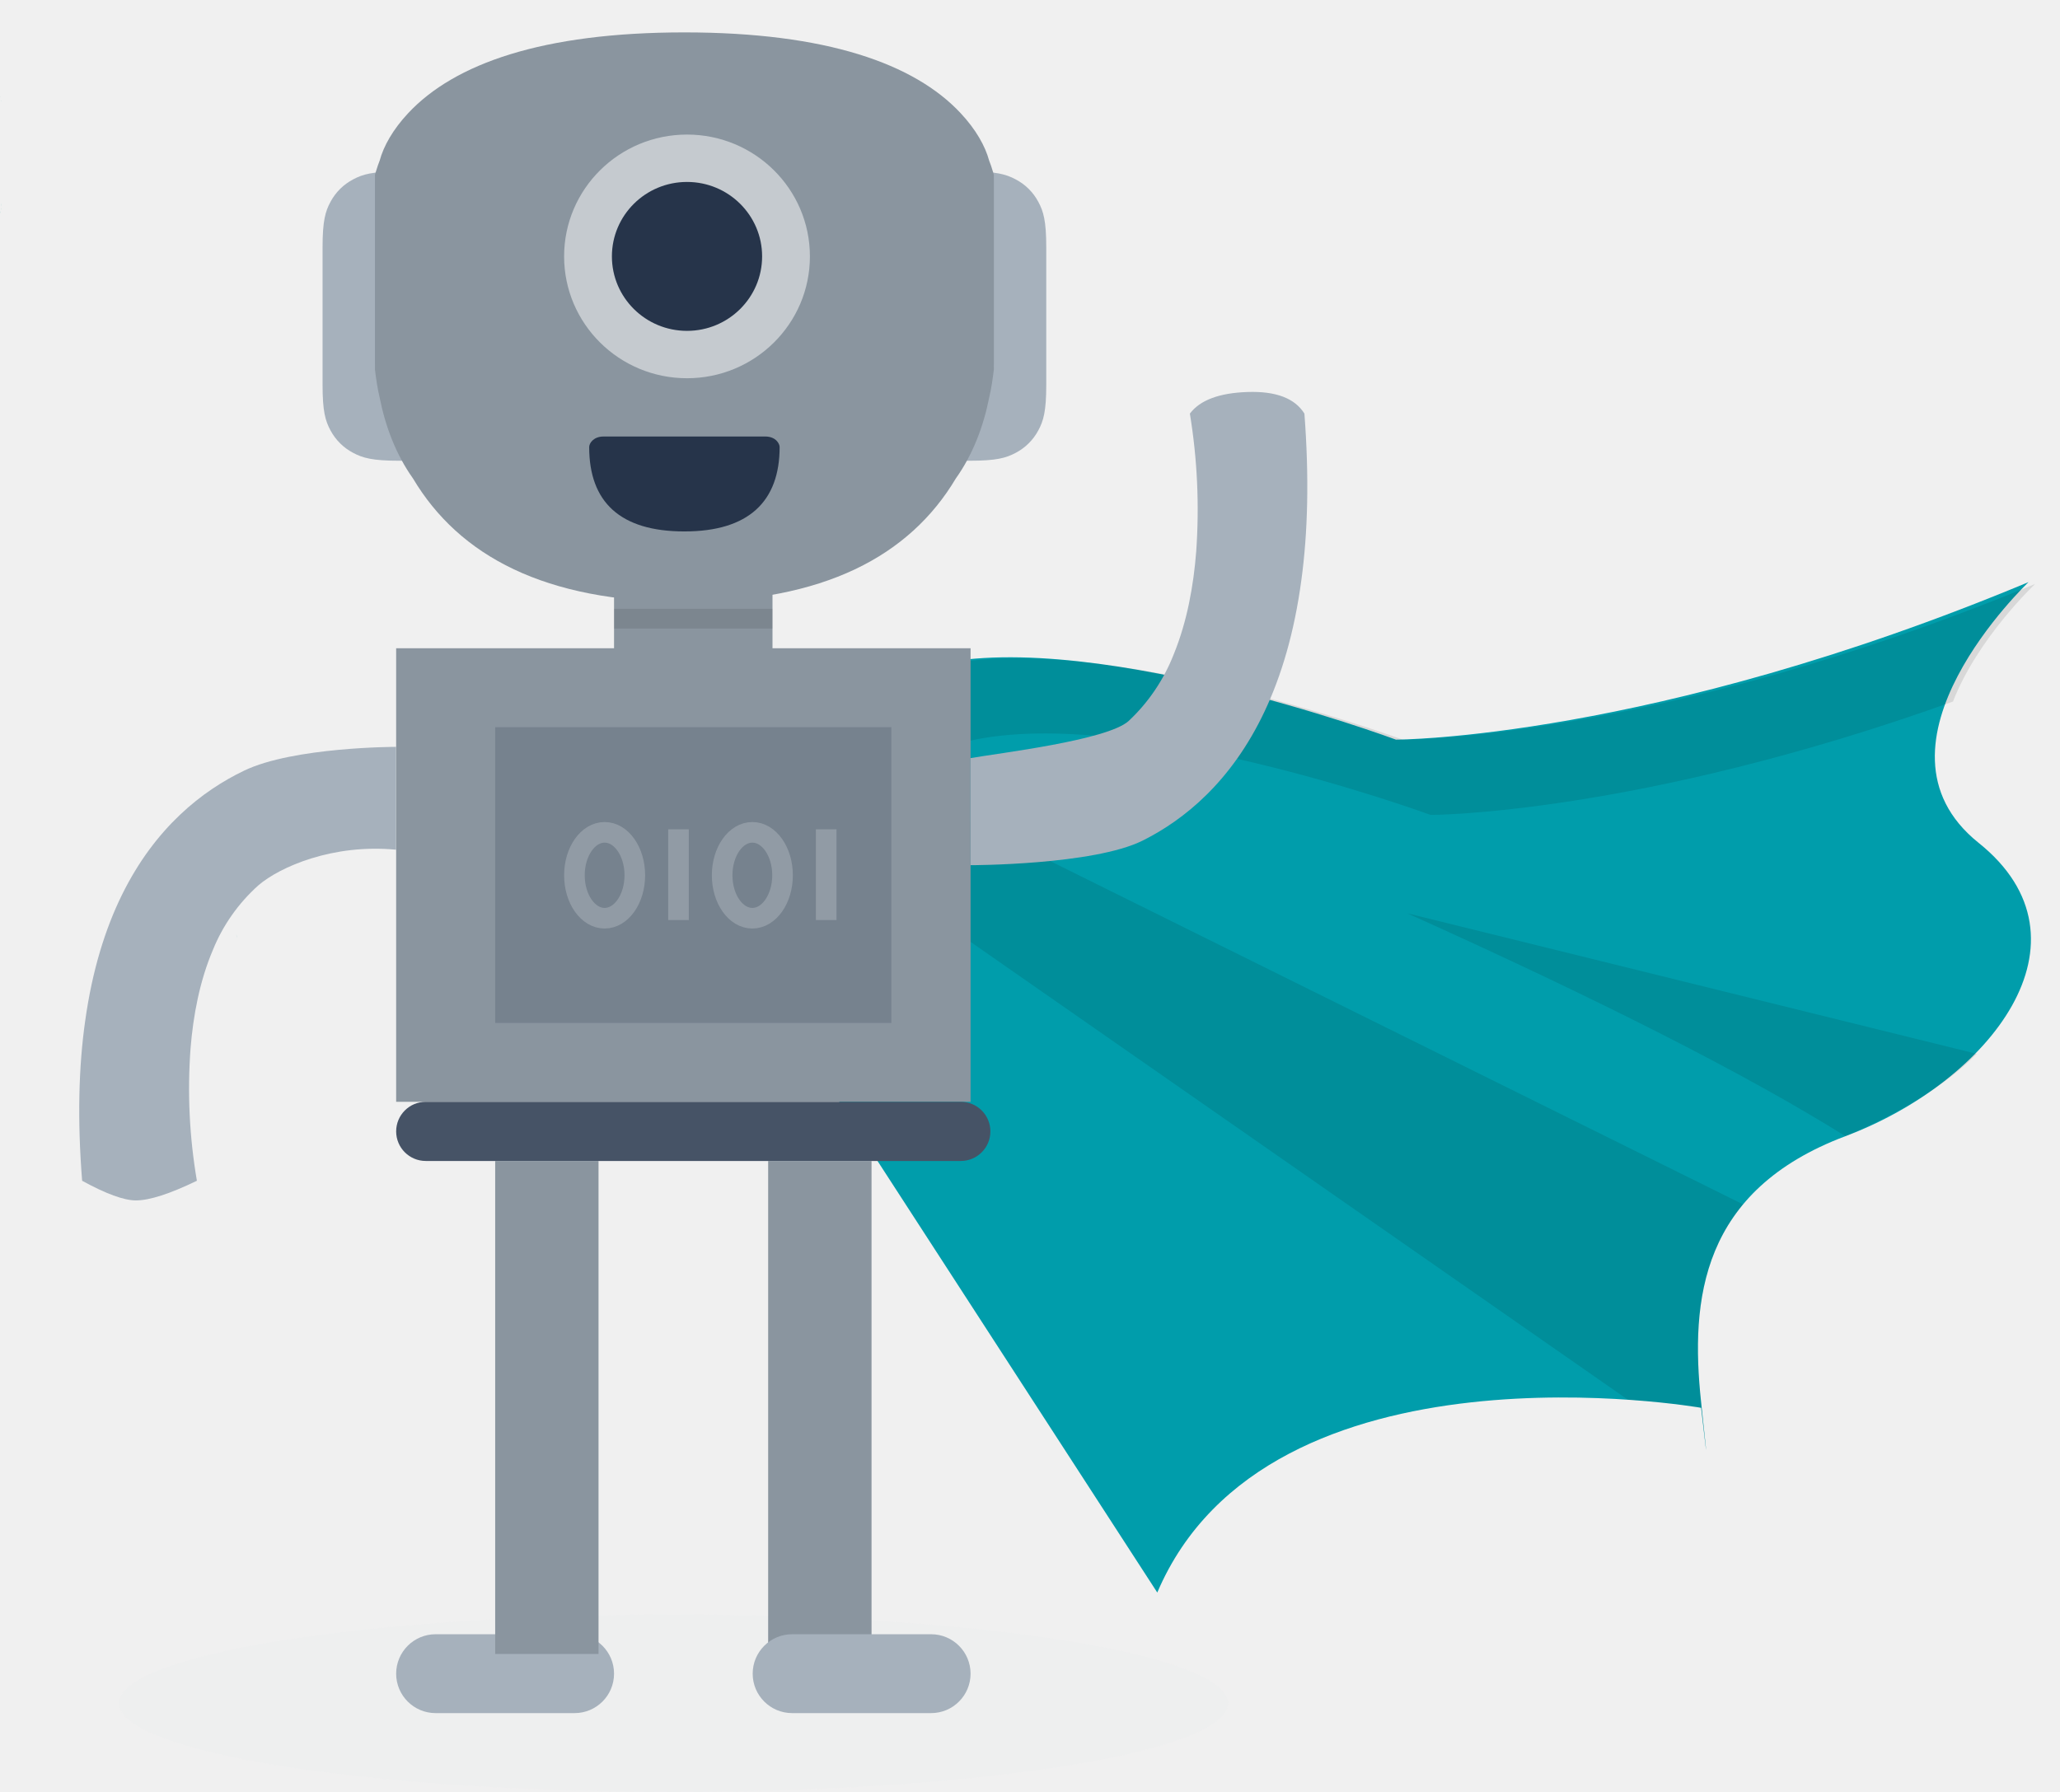
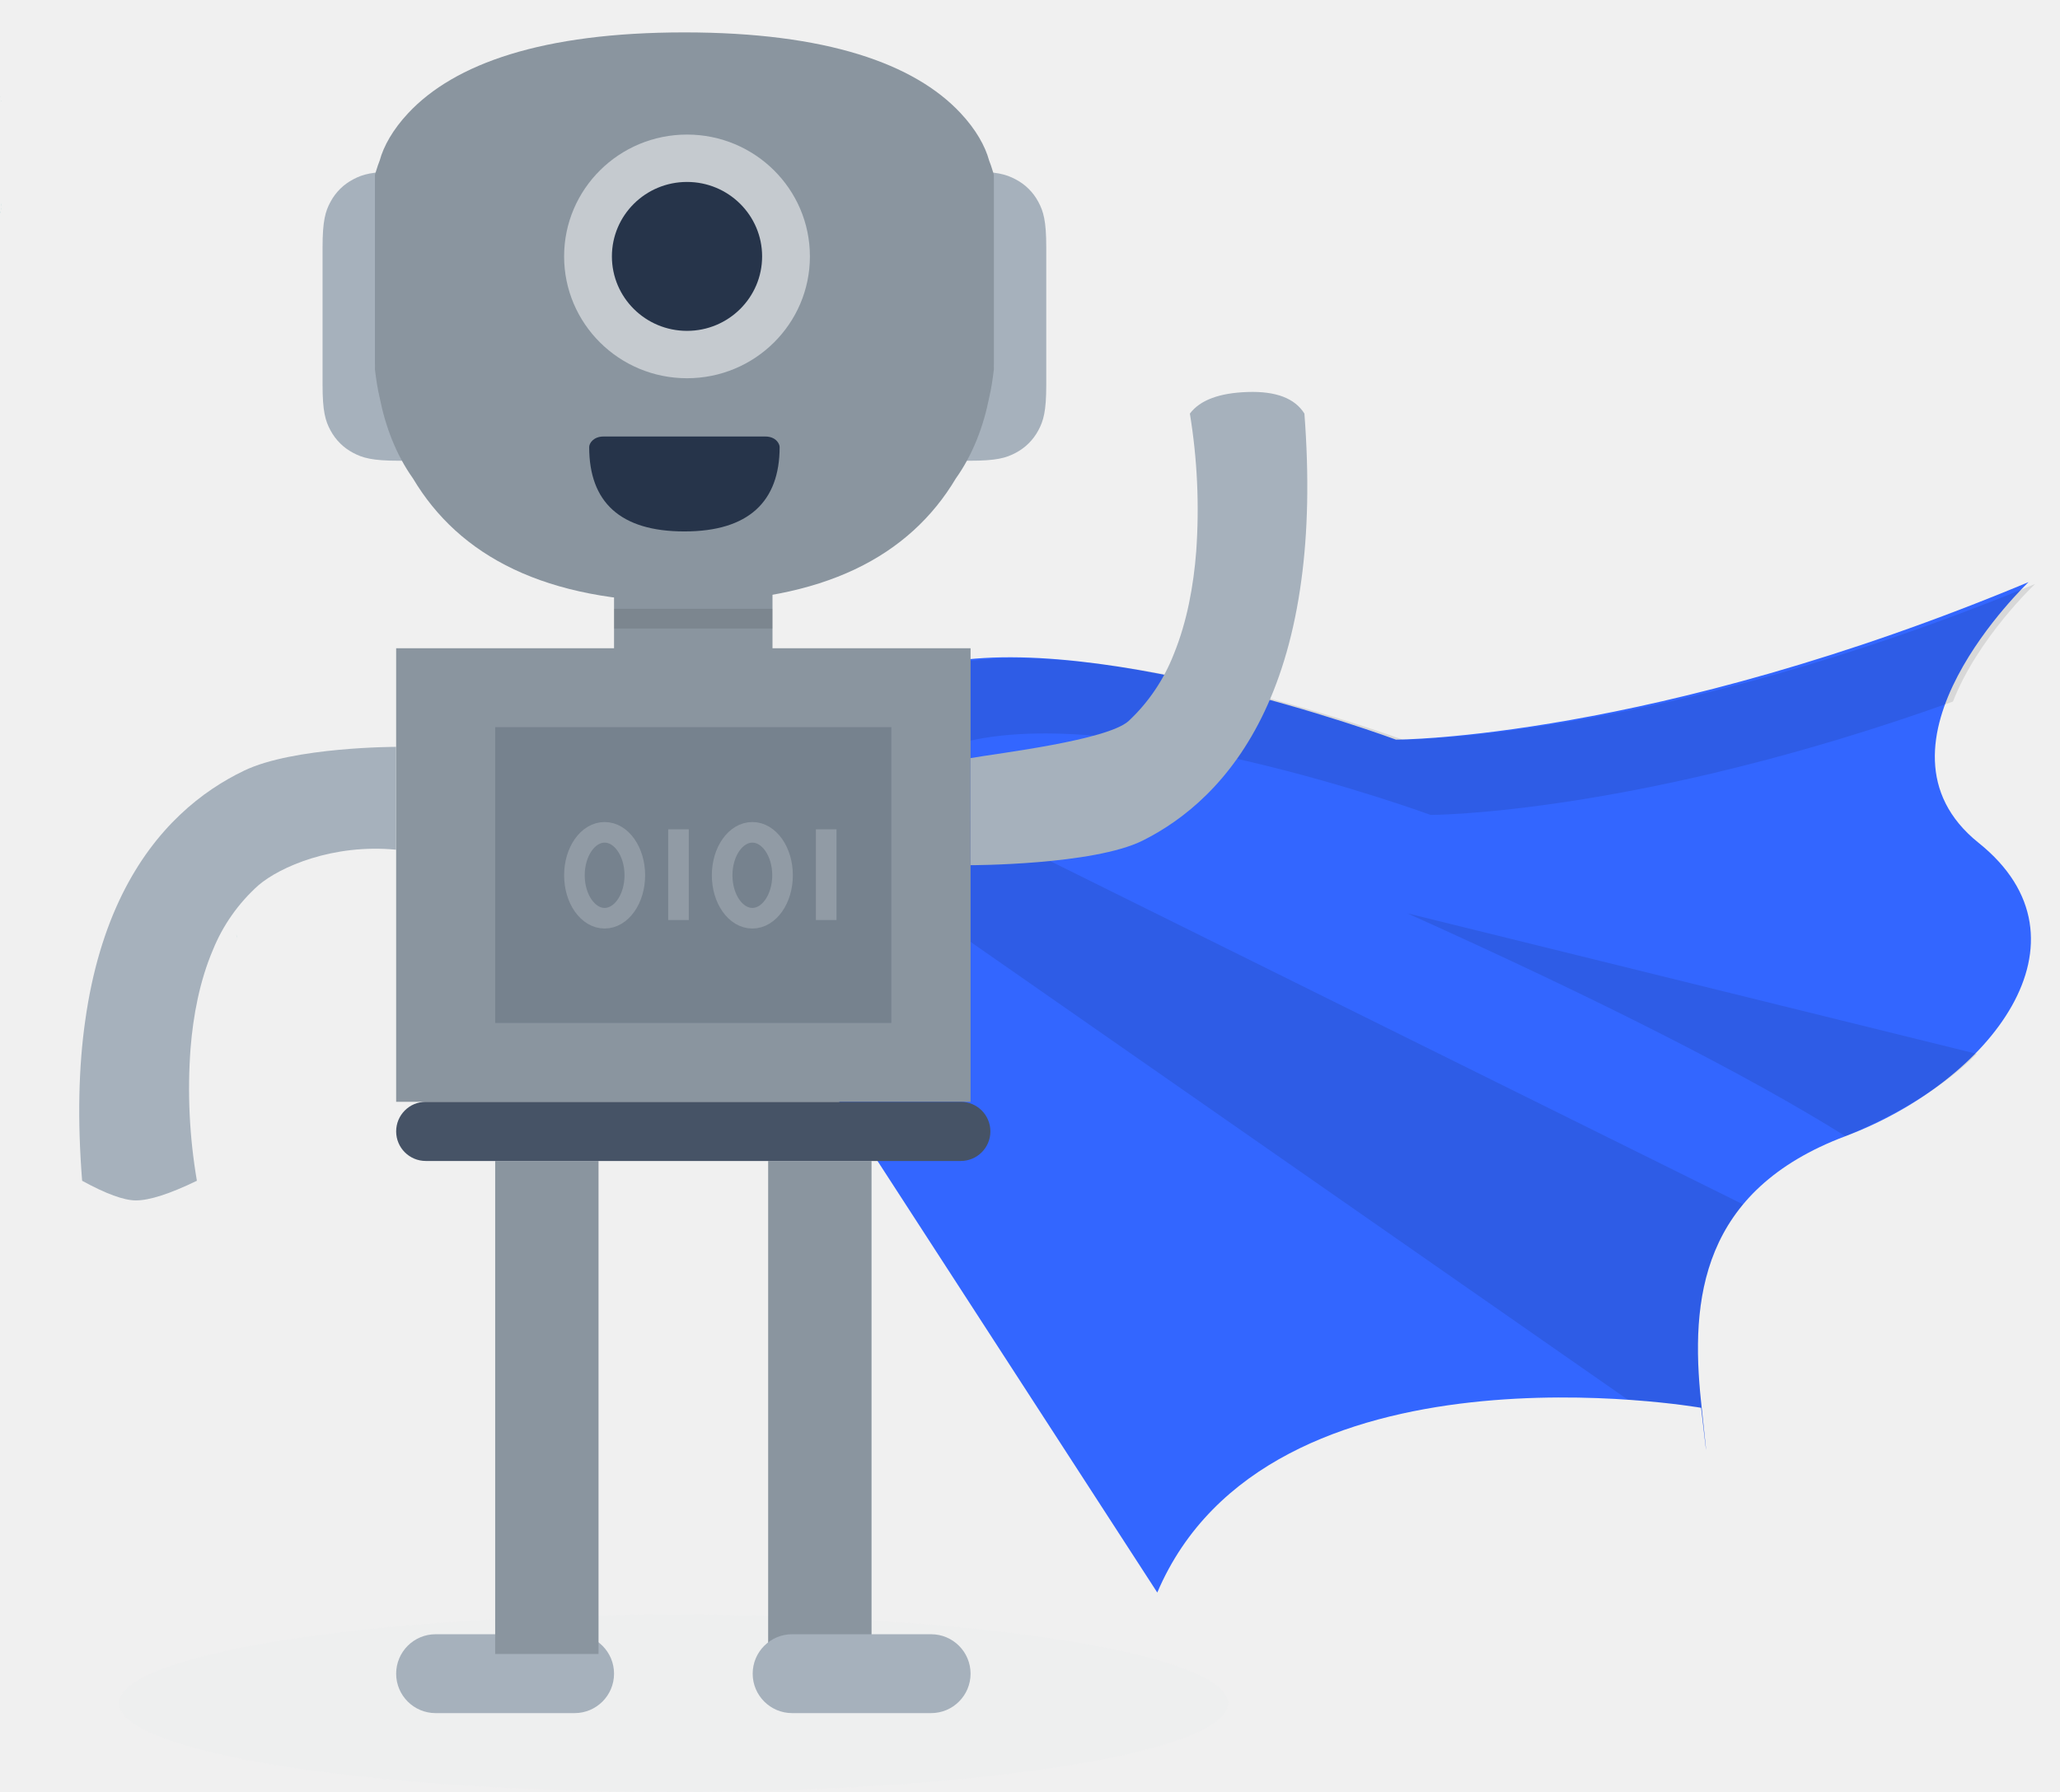
<svg xmlns="http://www.w3.org/2000/svg" xmlns:xlink="http://www.w3.org/1999/xlink" width="100px" height="87px" viewBox="0 0 100 87" version="1.1">
  <defs>
    <path d="M2.779,5.315 C2.779,5.315 8.166,6.897 15.71,4.524 C23.253,2.15 38.877,7.952 38.877,7.952 C38.877,7.952 51.268,7.952 69.586,0.304 C69.586,0.304 61.236,8.216 67.162,12.963 C73.088,17.711 67.701,24.566 60.697,27.204 C53.692,29.841 53.155,35.116 53.692,40.127 C54.231,45.138 53.692,40.391 53.692,40.391 C53.692,40.391 32.681,36.699 27.292,49.36 L0.625,8.216 C0.625,8.216 -0.992,5.052 2.779,5.315 L2.779,5.315 Z" id="path-1" />
    <path d="M0,20.507 C0,20.502 0.003,20.549 0,20.738 C0.042,20.847 0.093,21.082 0.231,21.429 C0.422,22.133 0.874,22.939 1.618,23.733 C3.859,26.129 8.129,27.65 15.023,27.65 C21.917,27.65 26.188,26.129 28.428,23.733 C29.173,22.939 29.624,22.133 29.815,21.429 C29.954,21.082 30.004,20.847 30.046,20.738 C30.043,20.549 30.046,20.502 30.046,20.507 L30.046,11.521 C30.046,11.545 30.04,11.406 30.046,11.291 C29.986,10.803 29.924,10.365 29.815,9.908 C29.541,8.528 29.031,7.163 28.197,5.991 C25.951,2.226 21.785,0 15.023,0 C8.262,0 4.095,2.226 1.849,5.991 C1.016,7.163 0.506,8.528 0.232,9.908 C0.122,10.365 0.06,10.803 0,11.29 C0.006,11.395 0,11.595 0,11.521 L0,20.507 L0,20.507 Z" id="path-3" />
  </defs>
  <g id="Page-1" stroke="none" stroke-width="1" fill="none" fill-rule="evenodd">
    <g id="Automate-1" transform="translate(-611, -529)">
      <g id="Group" transform="translate(611, 529)">
        <g transform="translate(28.84615, 27.64295)">
          <g transform="translate(0.04063, 0.313461)">
-             <g id="prefix__a-link" fill="#009DAB" fill-rule="nonzero">
+             <g id="prefix__a-link" fill="#3366ff" fill-rule="nonzero">
              <path d="M2.779,5.315 C2.779,5.315 8.166,6.897 15.71,4.524 C23.253,2.15 38.877,7.952 38.877,7.952 C38.877,7.952 51.268,7.952 69.586,0.304 C69.586,0.304 61.236,8.216 67.162,12.963 C73.088,17.711 67.701,24.566 60.697,27.204 C53.692,29.841 53.155,35.116 53.692,40.127 C54.231,45.138 53.692,40.391 53.692,40.391 C53.692,40.391 32.681,36.699 27.292,49.36 L0.625,8.216 C0.625,8.216 -0.992,5.052 2.779,5.315 L2.779,5.315 Z" id="prefix__a" />
            </g>
            <g id="Clipped">
              <mask id="mask-2" fill="white">
                <use xlink:href="#path-1" />
              </mask>
              <g id="prefix__a" />
              <polygon id="Path" fill="#000000" fill-rule="nonzero" opacity="0.1" mask="url(#mask-2)" points="-10.808 -2.455 54.981 43.374 58.944 32.109" />
            </g>
          </g>
          <path d="M4.523,9.312 C4.523,9.312 9.908,10.877 17.448,8.53 C24.987,6.183 40.601,11.921 40.601,11.921 C40.601,11.921 50.621,11.921 65.958,6.418 C67.17,3.312 69.949,0.707 69.949,0.707 C51.635,8.269 39.254,8.269 39.254,8.269 C39.254,8.269 23.637,2.532 16.099,4.879 C8.56,7.227 3.175,5.662 3.175,5.662 C-0.595,5.401 1.02,8.531 1.02,8.531 L2.129,10.223 C2.36,9.653 3.004,9.208 4.523,9.312 Z M67.111,23.52 C65.64,25.008 63.516,26.341 60.738,27.518 C55.967,24.537 48.878,20.931 39.471,16.698 L67.112,23.52 L67.111,23.52 Z" id="Shape" fill="#000000" fill-rule="nonzero" opacity="0.1" />
        </g>
        <path d="M0.055,4.871 C0.055,4.892 0.055,4.911 0.065,4.932 L0.055,4.871 L0.055,4.871 Z M0.007,4.666 C0.007,4.687 0.02,4.709 0.025,4.731 C0.02,4.708 0.014,4.687 0.007,4.666 Z M0.03,10.251 C0.03,10.287 0.011,10.323 -8.32667268e-17,10.357 C0.013,10.323 0.021,10.287 0.03,10.251 Z M0.062,10.082 C0.062,10.119 0.051,10.158 0.042,10.195 C0.051,10.158 0.058,10.119 0.062,10.082 L0.062,10.082 Z M11.458,45.322 C11.435,45.251 11.407,45.181 11.375,45.114 C11.407,45.181 11.435,45.251 11.458,45.322 Z M10.489,44.246 C10.565,44.283 10.64,44.324 10.71,44.37 C10.639,44.324 10.565,44.283 10.489,44.246 Z M10.925,44.53 C11.044,44.633 11.149,44.75 11.236,44.876 C11.148,44.749 11.044,44.633 10.925,44.53 Z M10.71,44.374 C10.775,44.416 10.837,44.462 10.895,44.511 C10.837,44.462 10.775,44.416 10.71,44.374 Z M11.358,45.083 C11.328,45.027 11.296,44.974 11.26,44.922 C11.296,44.974 11.328,45.027 11.358,45.083 Z M11.51,45.543 C11.499,45.484 11.486,45.425 11.468,45.367 C11.485,45.425 11.499,45.484 11.51,45.543 Z M11.538,45.833 C11.538,45.756 11.532,45.681 11.521,45.605 C11.532,45.68 11.538,45.756 11.538,45.833 Z M0.079,9.862 C0.079,9.919 0.079,9.975 0.071,10.024 C0.076,9.974 0.079,9.919 0.079,9.862 Z" id="Shape" fill="#009688" fill-rule="nonzero" />
        <polygon id="Path" fill="#8A959F" fill-rule="nonzero" points="29.808 28.6 37.5 28.6 37.5 32.43 29.808 32.43" />
        <g transform="translate(15.38462, 0)">
          <g transform="translate(0.273614, 8.234788)" fill="#A6B1BC" fill-rule="nonzero" id="prefix__c-link">
            <g>
              <path d="M7.875,0.091 C9.166,0.091 9.634,0.224 10.106,0.475 C10.579,0.725 10.949,1.092 11.202,1.561 C11.454,2.029 11.588,2.493 11.588,3.773 L11.588,10.452 C11.588,11.732 11.454,12.196 11.202,12.664 C10.949,13.132 10.579,13.499 10.106,13.75 C9.634,14 9.166,14.134 7.875,14.134 L3.714,14.134 C2.423,14.134 1.954,14 1.482,13.75 C1.01,13.499 0.64,13.132 0.387,12.664 C0.134,12.196 0,11.732 0,10.452 L0,3.773 C0,2.493 0.134,2.029 0.387,1.561 C0.64,1.092 1.01,0.725 1.482,0.475 C1.954,0.224 2.423,0.091 3.714,0.091 L7.875,0.091 Z M31.417,0.091 C32.709,0.091 33.177,0.224 33.649,0.475 C34.121,0.725 34.492,1.092 34.744,1.561 C34.997,2.029 35.131,2.493 35.131,3.773 L35.131,10.452 C35.131,11.732 34.997,12.196 34.744,12.664 C34.491,13.132 34.121,13.499 33.649,13.75 C33.177,14 32.709,14.134 31.417,14.134 L27.257,14.134 C25.965,14.134 25.497,14 25.025,13.75 C24.553,13.499 24.182,13.132 23.93,12.664 C23.677,12.196 23.543,11.732 23.543,10.452 L23.543,3.773 C23.543,2.493 23.677,2.029 23.93,1.561 C24.182,1.092 24.553,0.725 25.025,0.475 C25.497,0.224 25.965,0.091 27.257,0.091 L31.417,0.091 Z" id="prefix__c" />
            </g>
          </g>
          <g transform="translate(2.816155, 0.280392)">
            <g id="prefix__d-link" transform="translate(15.5, 14.94232) scale(-1, 1) rotate(-180) translate(-15.5, -14.94232) translate(0, 0.942318)" fill="#8A959F" fill-rule="nonzero">
              <path d="M0,20.507 C0,20.502 0.003,20.549 0,20.738 C0.042,20.847 0.093,21.082 0.231,21.429 C0.422,22.133 0.874,22.939 1.618,23.733 C3.859,26.129 8.129,27.65 15.023,27.65 C21.917,27.65 26.188,26.129 28.428,23.733 C29.173,22.939 29.624,22.133 29.815,21.429 C29.954,21.082 30.004,20.847 30.046,20.738 C30.043,20.549 30.046,20.502 30.046,20.507 L30.046,11.521 C30.046,11.545 30.04,11.406 30.046,11.291 C29.986,10.803 29.924,10.365 29.815,9.908 C29.541,8.528 29.031,7.163 28.197,5.991 C25.951,2.226 21.785,0 15.023,0 C8.262,0 4.095,2.226 1.849,5.991 C1.016,7.163 0.506,8.528 0.232,9.908 C0.122,10.365 0.06,10.803 0,11.29 C0.006,11.395 0,11.595 0,11.521 L0,20.507 L0,20.507 Z" id="prefix__d" />
            </g>
            <g id="Clipped" transform="translate(0, 1.292461)">
              <mask id="mask-4" fill="white">
                <use xlink:href="#path-3" />
              </mask>
              <g id="prefix__d" />
              <g id="Group" mask="url(#mask-4)" fill-rule="nonzero">
                <g transform="translate(9.018225, 4.796302)" id="Oval">
                  <ellipse fill="#FFFFFF" opacity="0.5" cx="6.131" cy="6.079" rx="5.966" ry="5.915" />
                  <ellipse fill="#26344A" cx="6.131" cy="6.079" rx="3.646" ry="3.615" />
                </g>
              </g>
            </g>
          </g>
          <g transform="translate(13.2167, 21.19255)" fill="#26344A" fill-rule="nonzero" id="prefix__f-link">
            <g>
              <path d="M0,0.512 C0,3.176 1.496,4.608 4.622,4.608 C7.747,4.608 9.245,3.148 9.245,0.512 C9.245,0.345 9.055,0 8.551,0 L0.693,0 C0.219,0 0,0.319 0,0.512 Z" id="prefix__f" />
            </g>
          </g>
        </g>
        <polygon id="Path" fill="#8A959F" fill-rule="nonzero" points="19.231 31.472 47.115 31.472 47.115 53.492 19.231 53.492" />
        <ellipse id="Oval" fill="#E5E8EC" fill-rule="nonzero" opacity="0.1" cx="32.692" cy="82.692" rx="26.923" ry="4.308" />
        <rect id="Rectangle" fill="#465366" fill-rule="nonzero" x="19.231" y="53.492" width="28.846" height="2.872" rx="1.436" />
        <rect id="Rectangle" fill="#A6B1BC" fill-rule="nonzero" x="19.231" y="79.341" width="10.577" height="3.829" rx="1.915" />
        <path d="M24.038,68.591 L24.038,74.789 L24.038,78.232 L24.038,80.298 L29.055,80.298 L29.055,78.232 L29.055,74.789 L29.055,68.591 L29.055,64.459 L29.055,56.364 L24.038,56.364 L24.038,64.459 L24.038,68.591 Z M37.289,64.459 L37.289,68.591 L37.289,74.789 L37.289,78.232 L37.289,80.298 L42.308,80.298 L42.308,78.232 L42.308,74.789 L42.308,68.591 L42.308,64.459 L42.308,56.364 L37.289,56.364 L37.289,64.459 Z" id="Shape" fill="#8A959F" fill-rule="nonzero" />
        <rect id="Rectangle" fill="#A6B1BC" fill-rule="nonzero" x="36.538" y="79.341" width="10.577" height="3.829" rx="1.915" />
        <path d="M19.23,36.259 L19.23,41.253 C16.166,40.956 13.591,42.083 12.545,42.98 C11.573,43.851 10.818,44.923 10.335,46.118 C9.691,47.63 9.377,49.312 9.25,50.901 C9.091,53.047 9.195,55.203 9.558,57.325 C8.243,57.961 7.256,58.279 6.598,58.279 C6.018,58.279 5.147,57.961 3.987,57.325 C3.75,54.34 3.821,51.78 4.133,49.58 C4.477,47.101 5.114,45.084 5.921,43.442 C7.536,40.162 9.833,38.381 11.85,37.414 C14.247,36.259 19.231,36.259 19.231,36.259 L19.23,36.259 Z" id="Path" fill="#A6B1BC" fill-rule="nonzero" />
        <polygon id="Path" fill="#465366" fill-rule="nonzero" opacity="0.3" points="24.038 35.302 43.269 35.302 43.269 49.663 24.038 49.663" />
        <g opacity="0.2" transform="translate(27.88462, 40.08878)" stroke="#FFFFFF">
          <ellipse id="Oval" cx="1.466" cy="2.405" rx="1.466" ry="2.085" />
          <ellipse id="Oval" cx="8.637" cy="2.405" rx="1.466" ry="2.085" />
          <path d="M5.052,0.173 L5.052,4.578 M12.222,0.173 L12.222,4.578" id="Shape" />
        </g>
        <path d="M47.115,42.004 L47.115,36.805 C48.491,36.564 53.738,35.942 54.784,35.007 C55.752,34.102 56.504,32.987 56.985,31.746 C57.628,30.171 57.941,28.421 58.069,26.766 C58.226,24.533 58.123,22.288 57.761,20.08 C58.253,19.426 59.187,19.076 60.562,19.031 C61.937,18.985 62.857,19.335 63.321,20.08 C63.558,23.187 63.486,25.852 63.176,28.142 C62.832,30.723 62.196,32.823 61.391,34.531 C59.78,37.947 57.488,39.8 55.475,40.807 C53.079,42.004 47.115,42.004 47.115,42.004 L47.115,42.004 Z" id="Path" fill="#A6B1BC" fill-rule="nonzero" />
        <polygon id="Path" fill="#000000" fill-rule="nonzero" opacity="0.1" points="29.808 29.558 37.5 29.558 37.5 30.515 29.808 30.515" />
      </g>
    </g>
  </g>
</svg>
